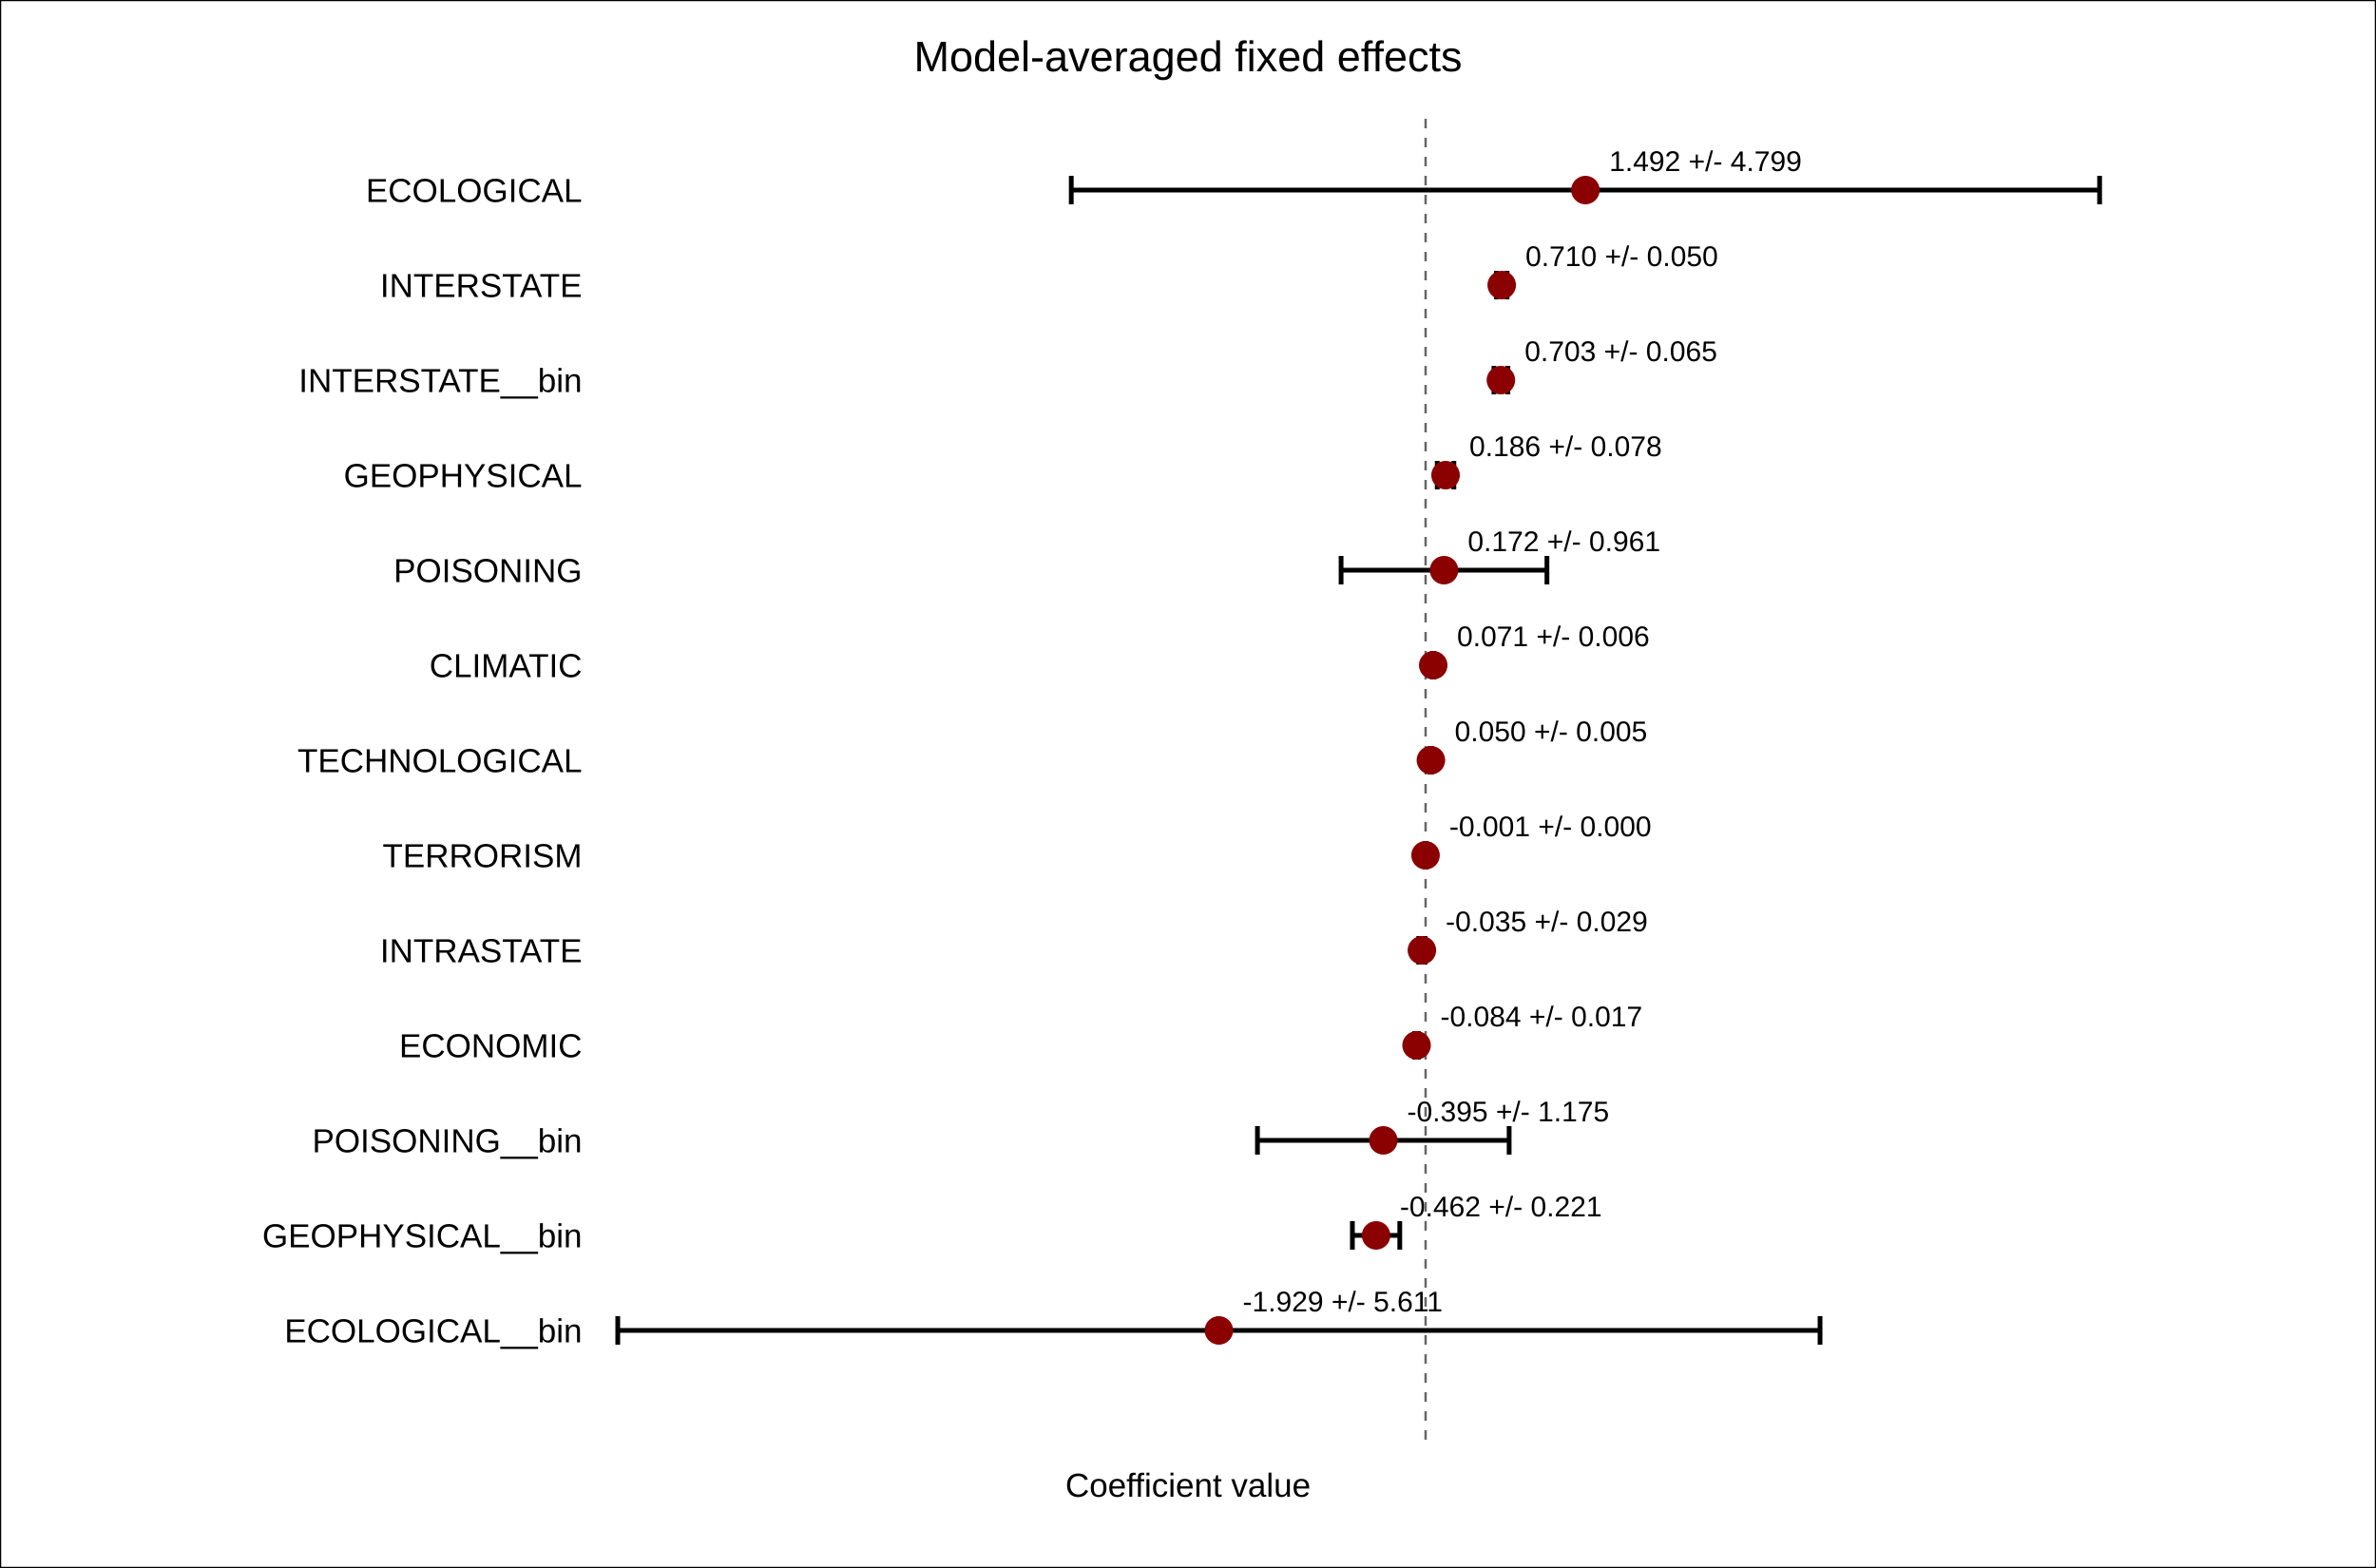
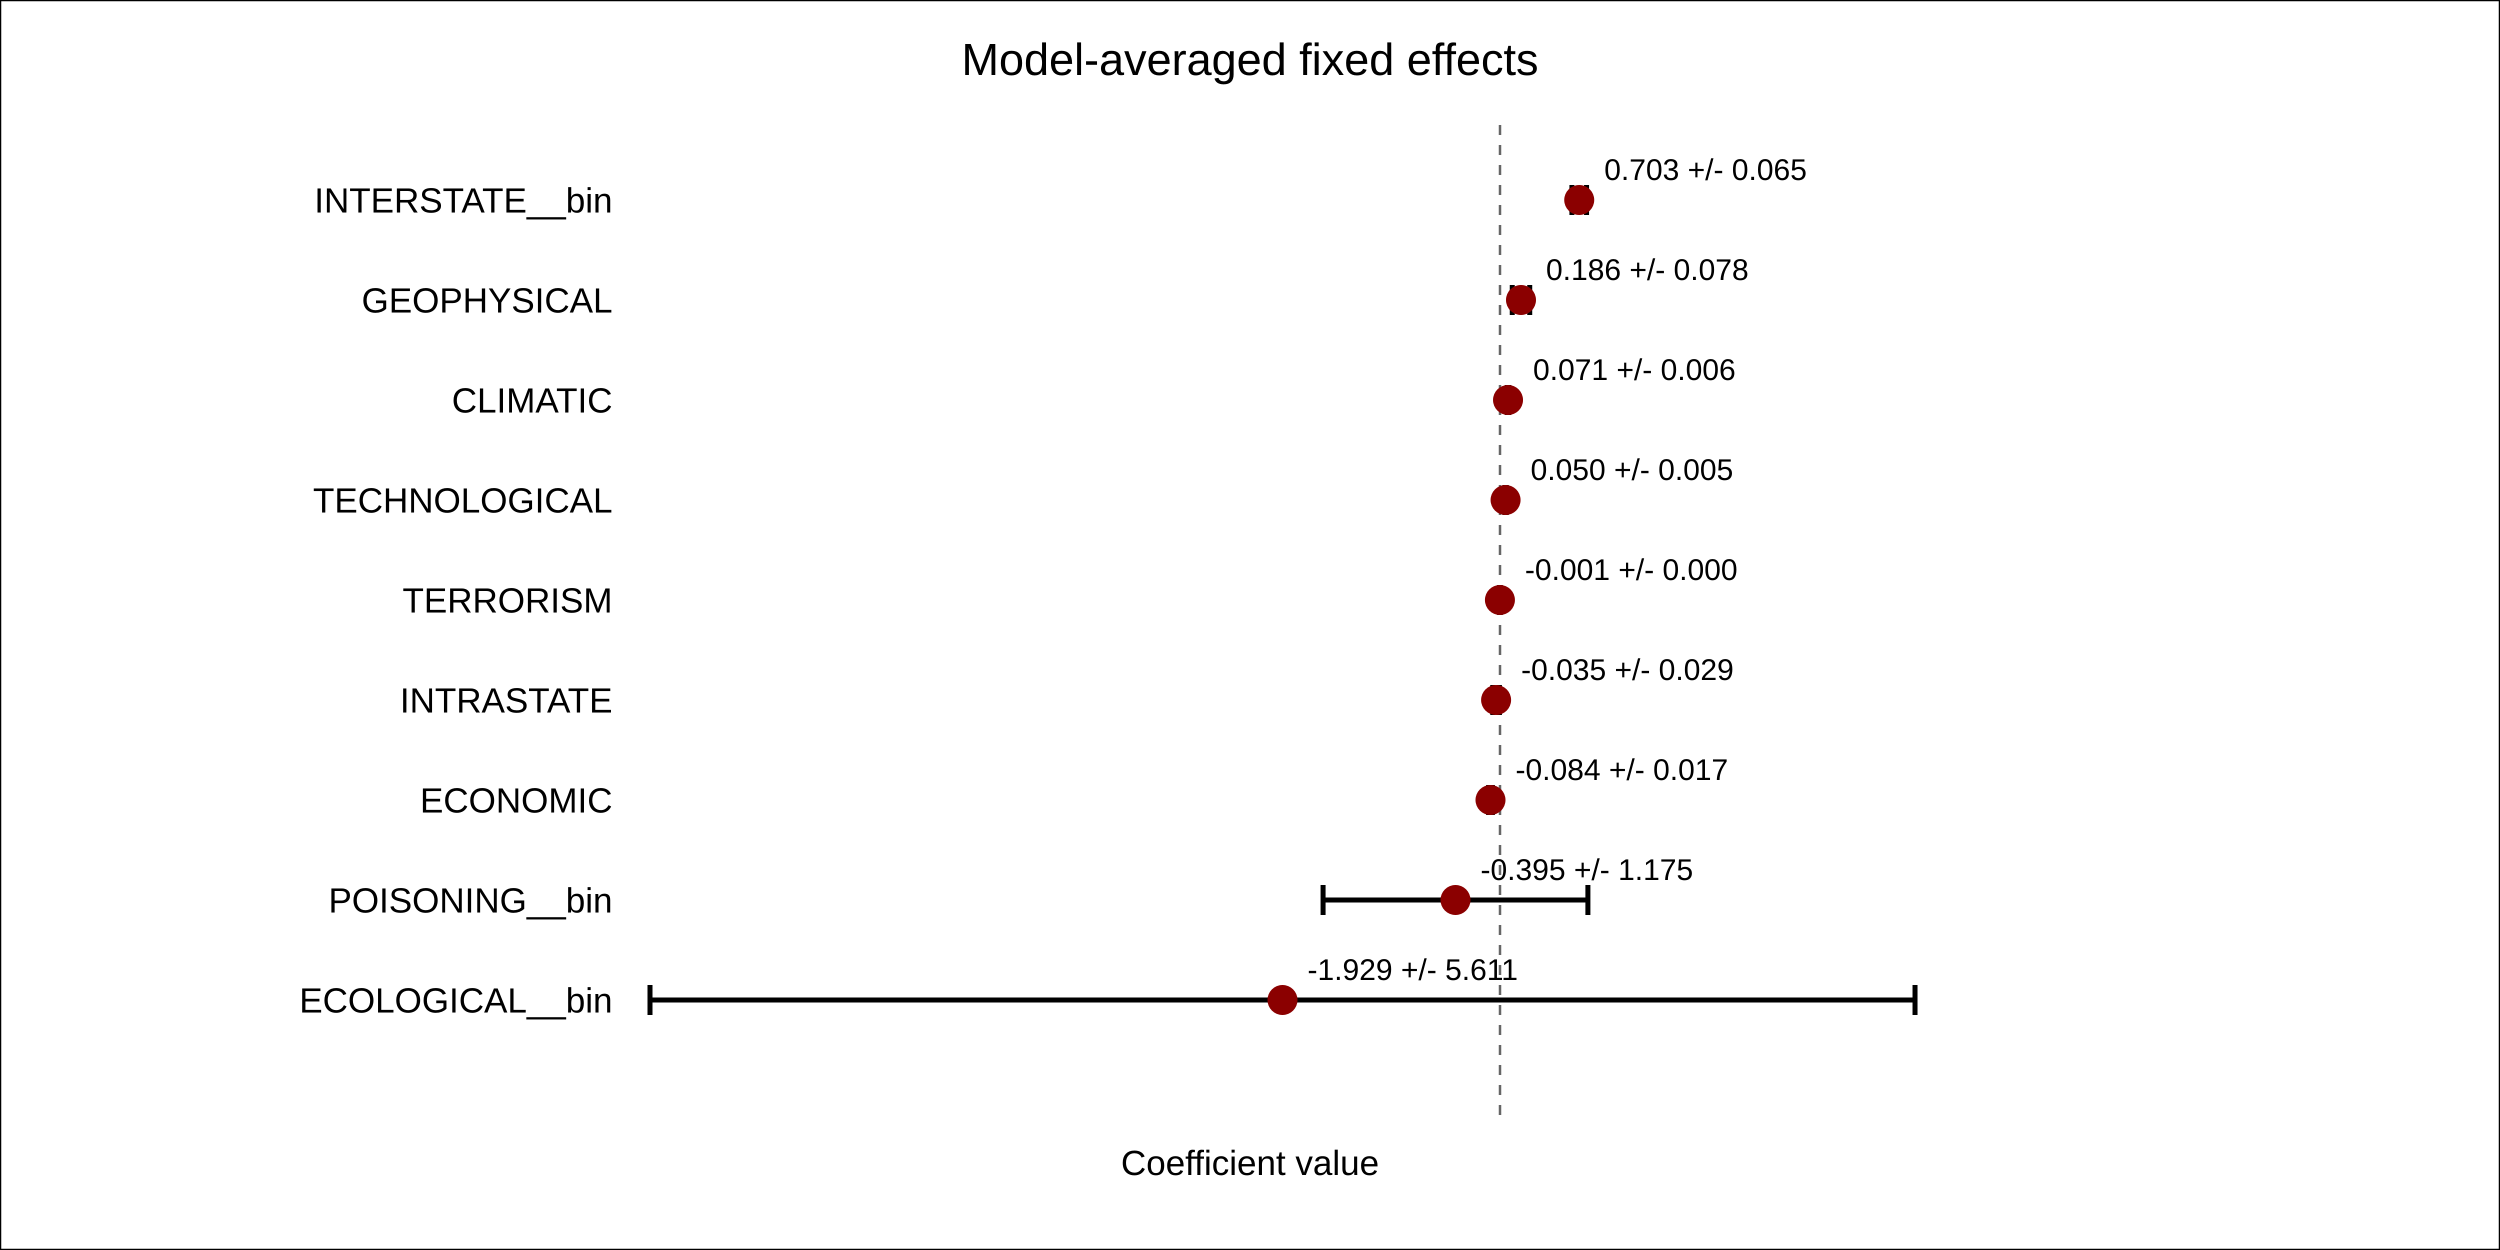
- <svg xmlns="http://www.w3.org/2000/svg" width="1000" height="660">
+ <svg xmlns="http://www.w3.org/2000/svg" width="1000" height="500">
  <style>
        text { font-family: Arial, sans-serif; }
    </style>
-   <rect x="0" y="0" width="1000" height="660" fill="white" stroke="black" stroke-width="1" />
-   <line x1="600.00" y1="50" x2="600.00" y2="610" stroke="#666" stroke-width="1" stroke-dasharray="4 4" />
+   <rect x="0" y="0" width="1000" height="500" fill="white" stroke="black" stroke-width="1" />
+   <line x1="600.00" y1="50" x2="600.00" y2="450" stroke="#666" stroke-width="1" stroke-dasharray="4 4" />
  <text x="500.0" y="30.0" text-anchor="middle" font-size="18">Model-averaged fixed effects</text>
-   <text x="500.0" y="630.0" text-anchor="middle" font-size="14">Coefficient value</text>
-   <text x="245" y="85" text-anchor="end" font-size="14">ECOLOGICAL</text>
-   <line x1="450.87" y1="80" x2="883.67" y2="80" stroke="#000" stroke-width="2" />
-   <line x1="450.87" y1="74" x2="450.87" y2="86" stroke="#000" stroke-width="2" />
-   <line x1="883.67" y1="74" x2="883.67" y2="86" stroke="#000" stroke-width="2" />
-   <circle cx="667.27" cy="80" r="6" fill="#8b0000" />
-   <text x="677.27" y="72" font-size="12">1.492 +/- 4.799</text>
-   <text x="245" y="125" text-anchor="end" font-size="14">INTERSTATE</text>
-   <line x1="629.79" y1="120" x2="634.27" y2="120" stroke="#000" stroke-width="2" />
-   <line x1="629.79" y1="114" x2="629.79" y2="126" stroke="#000" stroke-width="2" />
-   <line x1="634.27" y1="114" x2="634.27" y2="126" stroke="#000" stroke-width="2" />
-   <circle cx="632.03" cy="120" r="6" fill="#8b0000" />
-   <text x="642.03" y="112" font-size="12">0.710 +/- 0.050</text>
-   <text x="245" y="165" text-anchor="end" font-size="14">INTERSTATE__bin</text>
-   <line x1="628.77" y1="160" x2="634.62" y2="160" stroke="#000" stroke-width="2" />
-   <line x1="628.77" y1="154" x2="628.77" y2="166" stroke="#000" stroke-width="2" />
-   <line x1="634.62" y1="154" x2="634.62" y2="166" stroke="#000" stroke-width="2" />
-   <circle cx="631.69" cy="160" r="6" fill="#8b0000" />
-   <text x="641.69" y="152" font-size="12">0.703 +/- 0.065</text>
-   <text x="245" y="205" text-anchor="end" font-size="14">GEOPHYSICAL</text>
-   <line x1="604.90" y1="200" x2="611.89" y2="200" stroke="#000" stroke-width="2" />
-   <line x1="604.90" y1="194" x2="604.90" y2="206" stroke="#000" stroke-width="2" />
-   <line x1="611.89" y1="194" x2="611.89" y2="206" stroke="#000" stroke-width="2" />
-   <circle cx="608.40" cy="200" r="6" fill="#8b0000" />
-   <text x="618.40" y="192" font-size="12">0.186 +/- 0.078</text>
-   <text x="245" y="245" text-anchor="end" font-size="14">POISONING</text>
-   <line x1="564.43" y1="240" x2="651.07" y2="240" stroke="#000" stroke-width="2" />
-   <line x1="564.43" y1="234" x2="564.43" y2="246" stroke="#000" stroke-width="2" />
-   <line x1="651.07" y1="234" x2="651.07" y2="246" stroke="#000" stroke-width="2" />
-   <circle cx="607.75" cy="240" r="6" fill="#8b0000" />
-   <text x="617.75" y="232" font-size="12">0.172 +/- 0.961</text>
-   <text x="245" y="285" text-anchor="end" font-size="14">CLIMATIC</text>
-   <line x1="602.93" y1="280" x2="603.49" y2="280" stroke="#000" stroke-width="2" />
-   <line x1="602.93" y1="274" x2="602.93" y2="286" stroke="#000" stroke-width="2" />
-   <line x1="603.49" y1="274" x2="603.49" y2="286" stroke="#000" stroke-width="2" />
-   <circle cx="603.21" cy="280" r="6" fill="#8b0000" />
-   <text x="613.21" y="272" font-size="12">0.071 +/- 0.006</text>
-   <text x="245" y="325" text-anchor="end" font-size="14">TECHNOLOGICAL</text>
-   <line x1="602.01" y1="320" x2="602.46" y2="320" stroke="#000" stroke-width="2" />
-   <line x1="602.01" y1="314" x2="602.01" y2="326" stroke="#000" stroke-width="2" />
-   <line x1="602.46" y1="314" x2="602.46" y2="326" stroke="#000" stroke-width="2" />
-   <circle cx="602.23" cy="320" r="6" fill="#8b0000" />
-   <text x="612.23" y="312" font-size="12">0.050 +/- 0.005</text>
-   <text x="245" y="365" text-anchor="end" font-size="14">TERRORISM</text>
-   <line x1="599.97" y1="360" x2="599.97" y2="360" stroke="#000" stroke-width="2" />
-   <line x1="599.97" y1="354" x2="599.97" y2="366" stroke="#000" stroke-width="2" />
-   <line x1="599.97" y1="354" x2="599.97" y2="366" stroke="#000" stroke-width="2" />
-   <circle cx="599.97" cy="360" r="6" fill="#8b0000" />
-   <text x="609.97" y="352" font-size="12">-0.001 +/- 0.000</text>
-   <text x="245" y="405" text-anchor="end" font-size="14">INTRASTATE</text>
-   <line x1="597.11" y1="400" x2="599.76" y2="400" stroke="#000" stroke-width="2" />
-   <line x1="597.11" y1="394" x2="597.11" y2="406" stroke="#000" stroke-width="2" />
-   <line x1="599.76" y1="394" x2="599.76" y2="406" stroke="#000" stroke-width="2" />
-   <circle cx="598.44" cy="400" r="6" fill="#8b0000" />
-   <text x="608.44" y="392" font-size="12">-0.035 +/- 0.029</text>
-   <text x="245" y="445" text-anchor="end" font-size="14">ECONOMIC</text>
-   <line x1="595.45" y1="440" x2="596.94" y2="440" stroke="#000" stroke-width="2" />
-   <line x1="595.45" y1="434" x2="595.45" y2="446" stroke="#000" stroke-width="2" />
-   <line x1="596.94" y1="434" x2="596.94" y2="446" stroke="#000" stroke-width="2" />
-   <circle cx="596.20" cy="440" r="6" fill="#8b0000" />
-   <text x="606.20" y="432" font-size="12">-0.084 +/- 0.017</text>
-   <text x="245" y="485" text-anchor="end" font-size="14">POISONING__bin</text>
-   <line x1="529.23" y1="480" x2="635.16" y2="480" stroke="#000" stroke-width="2" />
-   <line x1="529.23" y1="474" x2="529.23" y2="486" stroke="#000" stroke-width="2" />
-   <line x1="635.16" y1="474" x2="635.16" y2="486" stroke="#000" stroke-width="2" />
-   <circle cx="582.20" cy="480" r="6" fill="#8b0000" />
-   <text x="592.20" y="472" font-size="12">-0.395 +/- 1.175</text>
-   <text x="245" y="525" text-anchor="end" font-size="14">GEOPHYSICAL__bin</text>
-   <line x1="569.19" y1="520" x2="589.13" y2="520" stroke="#000" stroke-width="2" />
-   <line x1="569.19" y1="514" x2="569.19" y2="526" stroke="#000" stroke-width="2" />
-   <line x1="589.13" y1="514" x2="589.13" y2="526" stroke="#000" stroke-width="2" />
-   <circle cx="579.16" cy="520" r="6" fill="#8b0000" />
-   <text x="589.16" y="512" font-size="12">-0.462 +/- 0.221</text>
-   <text x="245" y="565" text-anchor="end" font-size="14">ECOLOGICAL__bin</text>
-   <line x1="260.00" y1="560" x2="766.01" y2="560" stroke="#000" stroke-width="2" />
-   <line x1="260.00" y1="554" x2="260.00" y2="566" stroke="#000" stroke-width="2" />
-   <line x1="766.01" y1="554" x2="766.01" y2="566" stroke="#000" stroke-width="2" />
-   <circle cx="513.00" cy="560" r="6" fill="#8b0000" />
-   <text x="523.00" y="552" font-size="12">-1.929 +/- 5.611</text>
+   <text x="500.0" y="470.0" text-anchor="middle" font-size="14">Coefficient value</text>
+   <text x="245" y="85" text-anchor="end" font-size="14">INTERSTATE__bin</text>
+   <line x1="628.77" y1="80" x2="634.62" y2="80" stroke="#000" stroke-width="2" />
+   <line x1="628.77" y1="74" x2="628.77" y2="86" stroke="#000" stroke-width="2" />
+   <line x1="634.62" y1="74" x2="634.62" y2="86" stroke="#000" stroke-width="2" />
+   <circle cx="631.69" cy="80" r="6" fill="#8b0000" />
+   <text x="641.69" y="72" font-size="12">0.703 +/- 0.065</text>
+   <text x="245" y="125" text-anchor="end" font-size="14">GEOPHYSICAL</text>
+   <line x1="604.90" y1="120" x2="611.89" y2="120" stroke="#000" stroke-width="2" />
+   <line x1="604.90" y1="114" x2="604.90" y2="126" stroke="#000" stroke-width="2" />
+   <line x1="611.89" y1="114" x2="611.89" y2="126" stroke="#000" stroke-width="2" />
+   <circle cx="608.40" cy="120" r="6" fill="#8b0000" />
+   <text x="618.40" y="112" font-size="12">0.186 +/- 0.078</text>
+   <text x="245" y="165" text-anchor="end" font-size="14">CLIMATIC</text>
+   <line x1="602.93" y1="160" x2="603.49" y2="160" stroke="#000" stroke-width="2" />
+   <line x1="602.93" y1="154" x2="602.93" y2="166" stroke="#000" stroke-width="2" />
+   <line x1="603.49" y1="154" x2="603.49" y2="166" stroke="#000" stroke-width="2" />
+   <circle cx="603.21" cy="160" r="6" fill="#8b0000" />
+   <text x="613.21" y="152" font-size="12">0.071 +/- 0.006</text>
+   <text x="245" y="205" text-anchor="end" font-size="14">TECHNOLOGICAL</text>
+   <line x1="602.01" y1="200" x2="602.46" y2="200" stroke="#000" stroke-width="2" />
+   <line x1="602.01" y1="194" x2="602.01" y2="206" stroke="#000" stroke-width="2" />
+   <line x1="602.46" y1="194" x2="602.46" y2="206" stroke="#000" stroke-width="2" />
+   <circle cx="602.23" cy="200" r="6" fill="#8b0000" />
+   <text x="612.23" y="192" font-size="12">0.050 +/- 0.005</text>
+   <text x="245" y="245" text-anchor="end" font-size="14">TERRORISM</text>
+   <line x1="599.97" y1="240" x2="599.97" y2="240" stroke="#000" stroke-width="2" />
+   <line x1="599.97" y1="234" x2="599.97" y2="246" stroke="#000" stroke-width="2" />
+   <line x1="599.97" y1="234" x2="599.97" y2="246" stroke="#000" stroke-width="2" />
+   <circle cx="599.97" cy="240" r="6" fill="#8b0000" />
+   <text x="609.97" y="232" font-size="12">-0.001 +/- 0.000</text>
+   <text x="245" y="285" text-anchor="end" font-size="14">INTRASTATE</text>
+   <line x1="597.11" y1="280" x2="599.76" y2="280" stroke="#000" stroke-width="2" />
+   <line x1="597.11" y1="274" x2="597.11" y2="286" stroke="#000" stroke-width="2" />
+   <line x1="599.76" y1="274" x2="599.76" y2="286" stroke="#000" stroke-width="2" />
+   <circle cx="598.44" cy="280" r="6" fill="#8b0000" />
+   <text x="608.44" y="272" font-size="12">-0.035 +/- 0.029</text>
+   <text x="245" y="325" text-anchor="end" font-size="14">ECONOMIC</text>
+   <line x1="595.45" y1="320" x2="596.94" y2="320" stroke="#000" stroke-width="2" />
+   <line x1="595.45" y1="314" x2="595.45" y2="326" stroke="#000" stroke-width="2" />
+   <line x1="596.94" y1="314" x2="596.94" y2="326" stroke="#000" stroke-width="2" />
+   <circle cx="596.20" cy="320" r="6" fill="#8b0000" />
+   <text x="606.20" y="312" font-size="12">-0.084 +/- 0.017</text>
+   <text x="245" y="365" text-anchor="end" font-size="14">POISONING__bin</text>
+   <line x1="529.23" y1="360" x2="635.16" y2="360" stroke="#000" stroke-width="2" />
+   <line x1="529.23" y1="354" x2="529.23" y2="366" stroke="#000" stroke-width="2" />
+   <line x1="635.16" y1="354" x2="635.16" y2="366" stroke="#000" stroke-width="2" />
+   <circle cx="582.20" cy="360" r="6" fill="#8b0000" />
+   <text x="592.20" y="352" font-size="12">-0.395 +/- 1.175</text>
+   <text x="245" y="405" text-anchor="end" font-size="14">ECOLOGICAL__bin</text>
+   <line x1="260.00" y1="400" x2="766.01" y2="400" stroke="#000" stroke-width="2" />
+   <line x1="260.00" y1="394" x2="260.00" y2="406" stroke="#000" stroke-width="2" />
+   <line x1="766.01" y1="394" x2="766.01" y2="406" stroke="#000" stroke-width="2" />
+   <circle cx="513.00" cy="400" r="6" fill="#8b0000" />
+   <text x="523.00" y="392" font-size="12">-1.929 +/- 5.611</text>
</svg>
